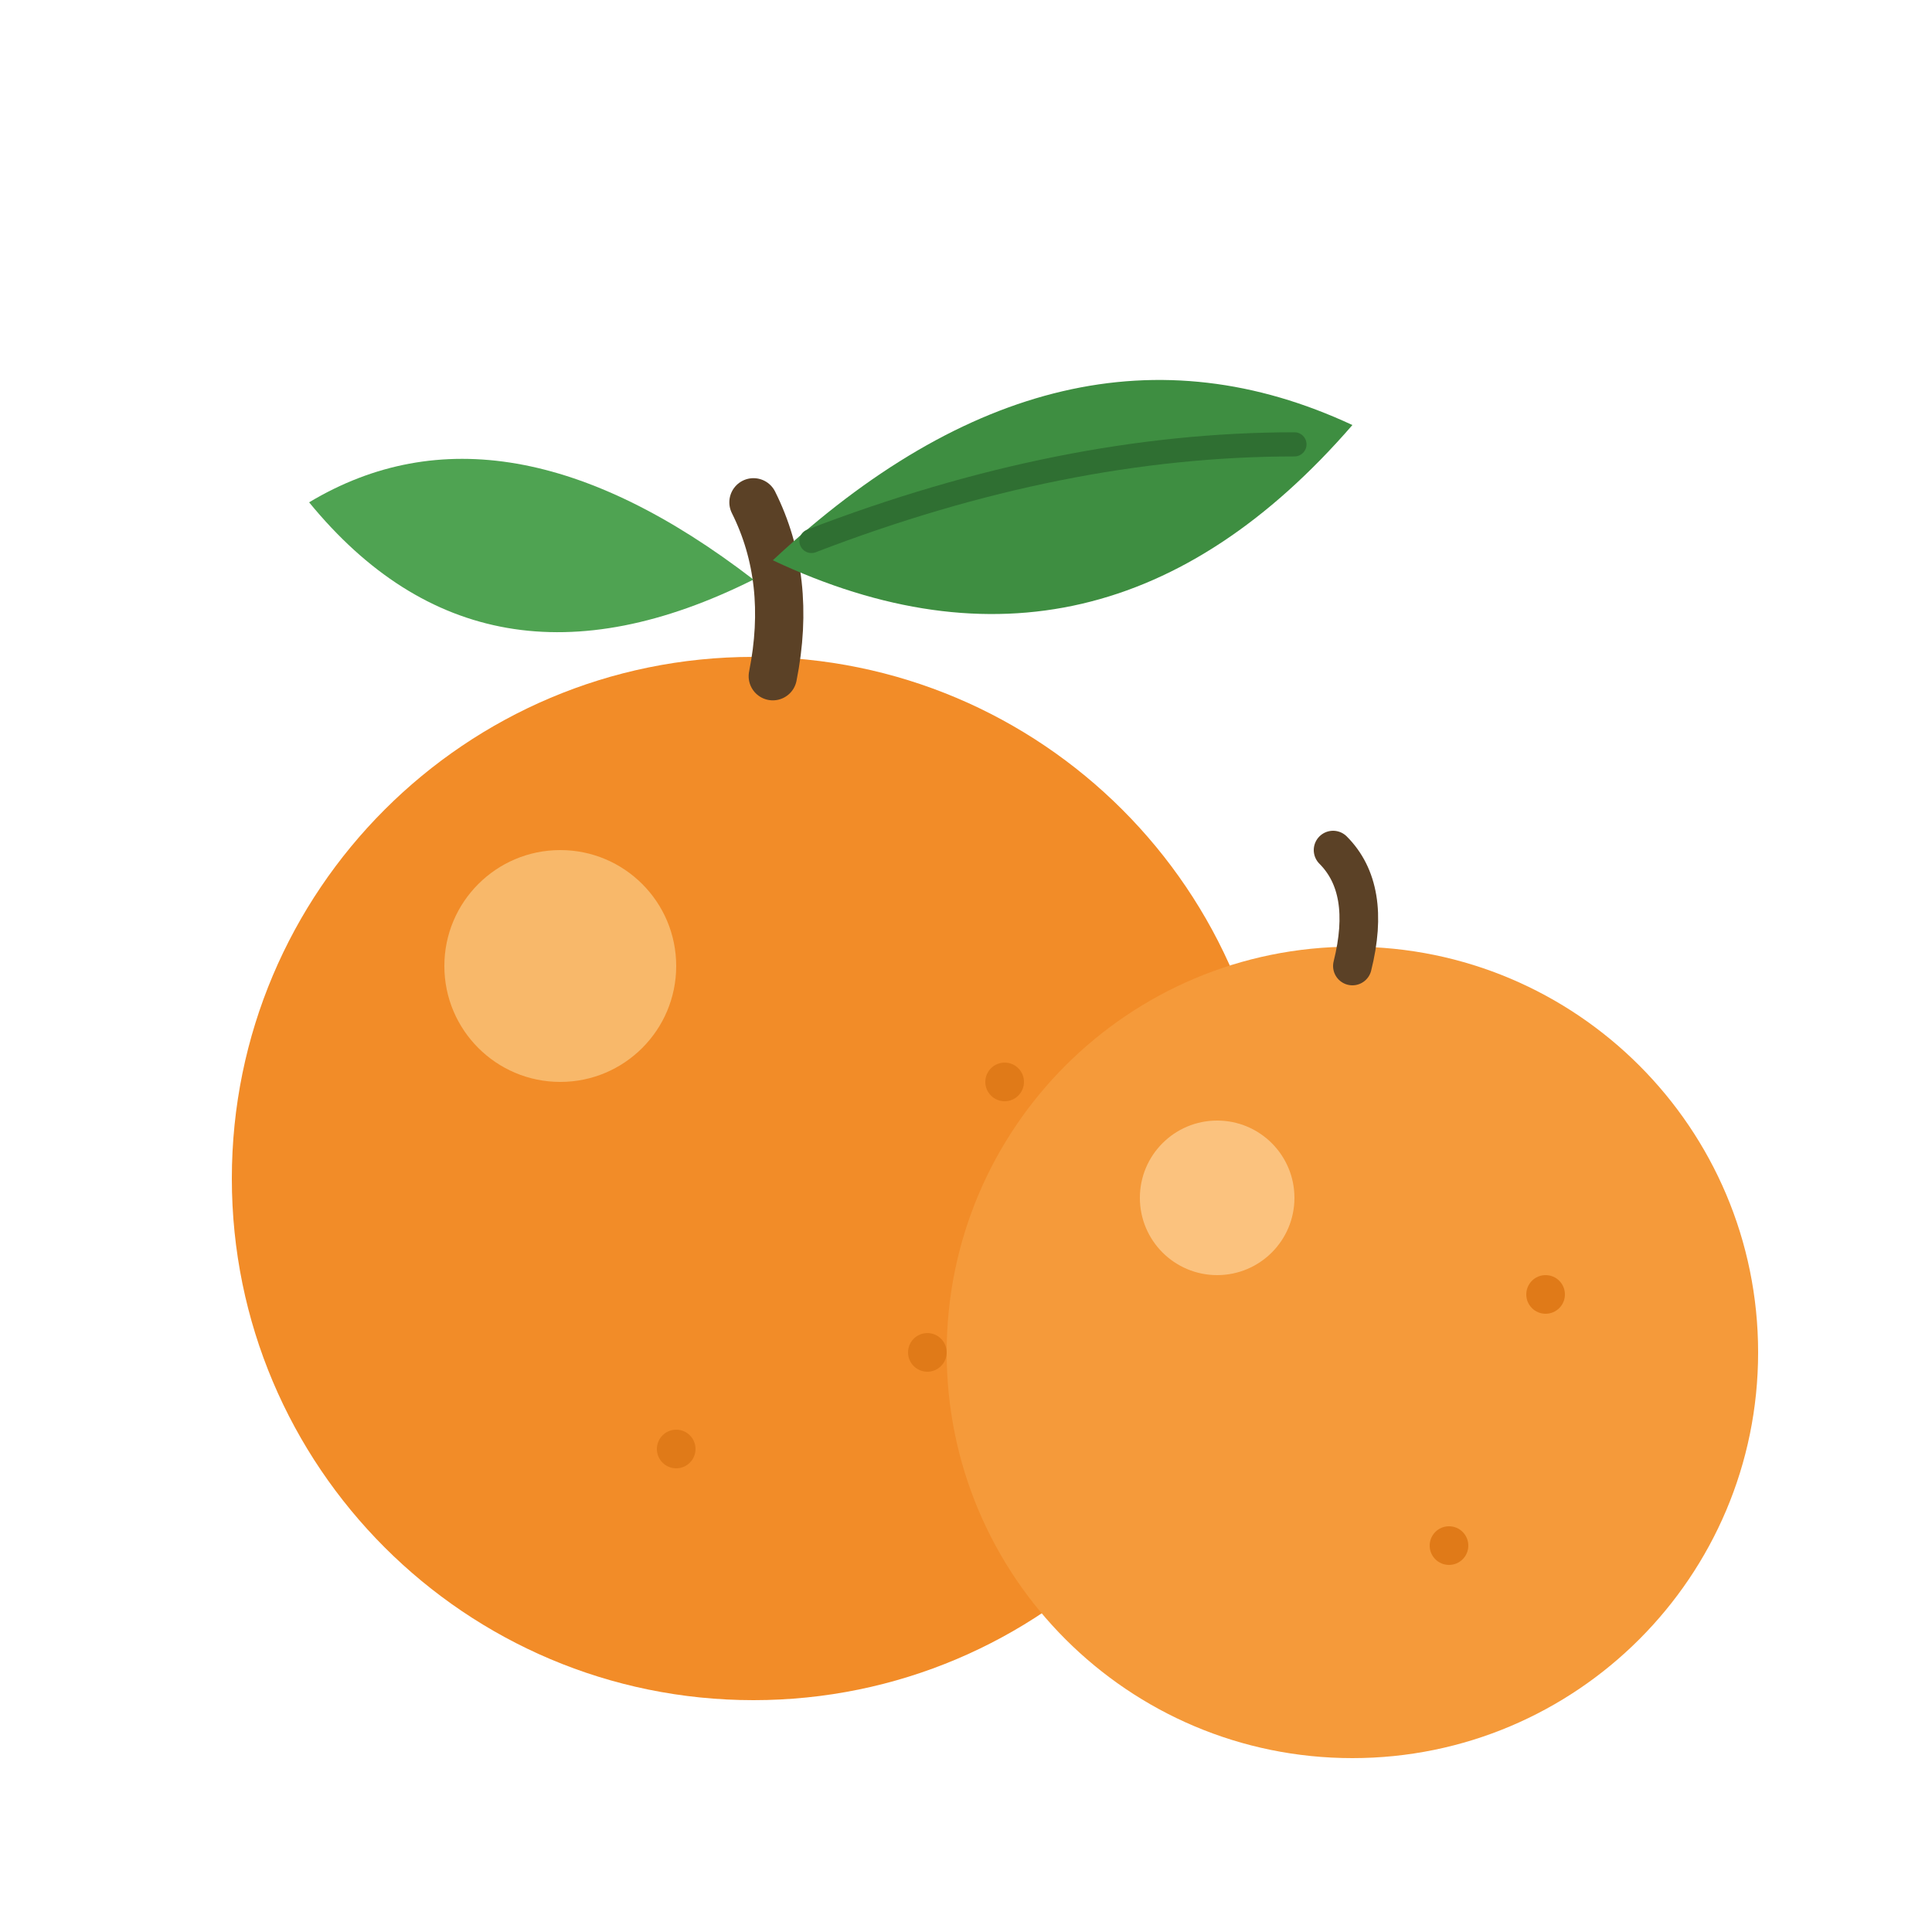
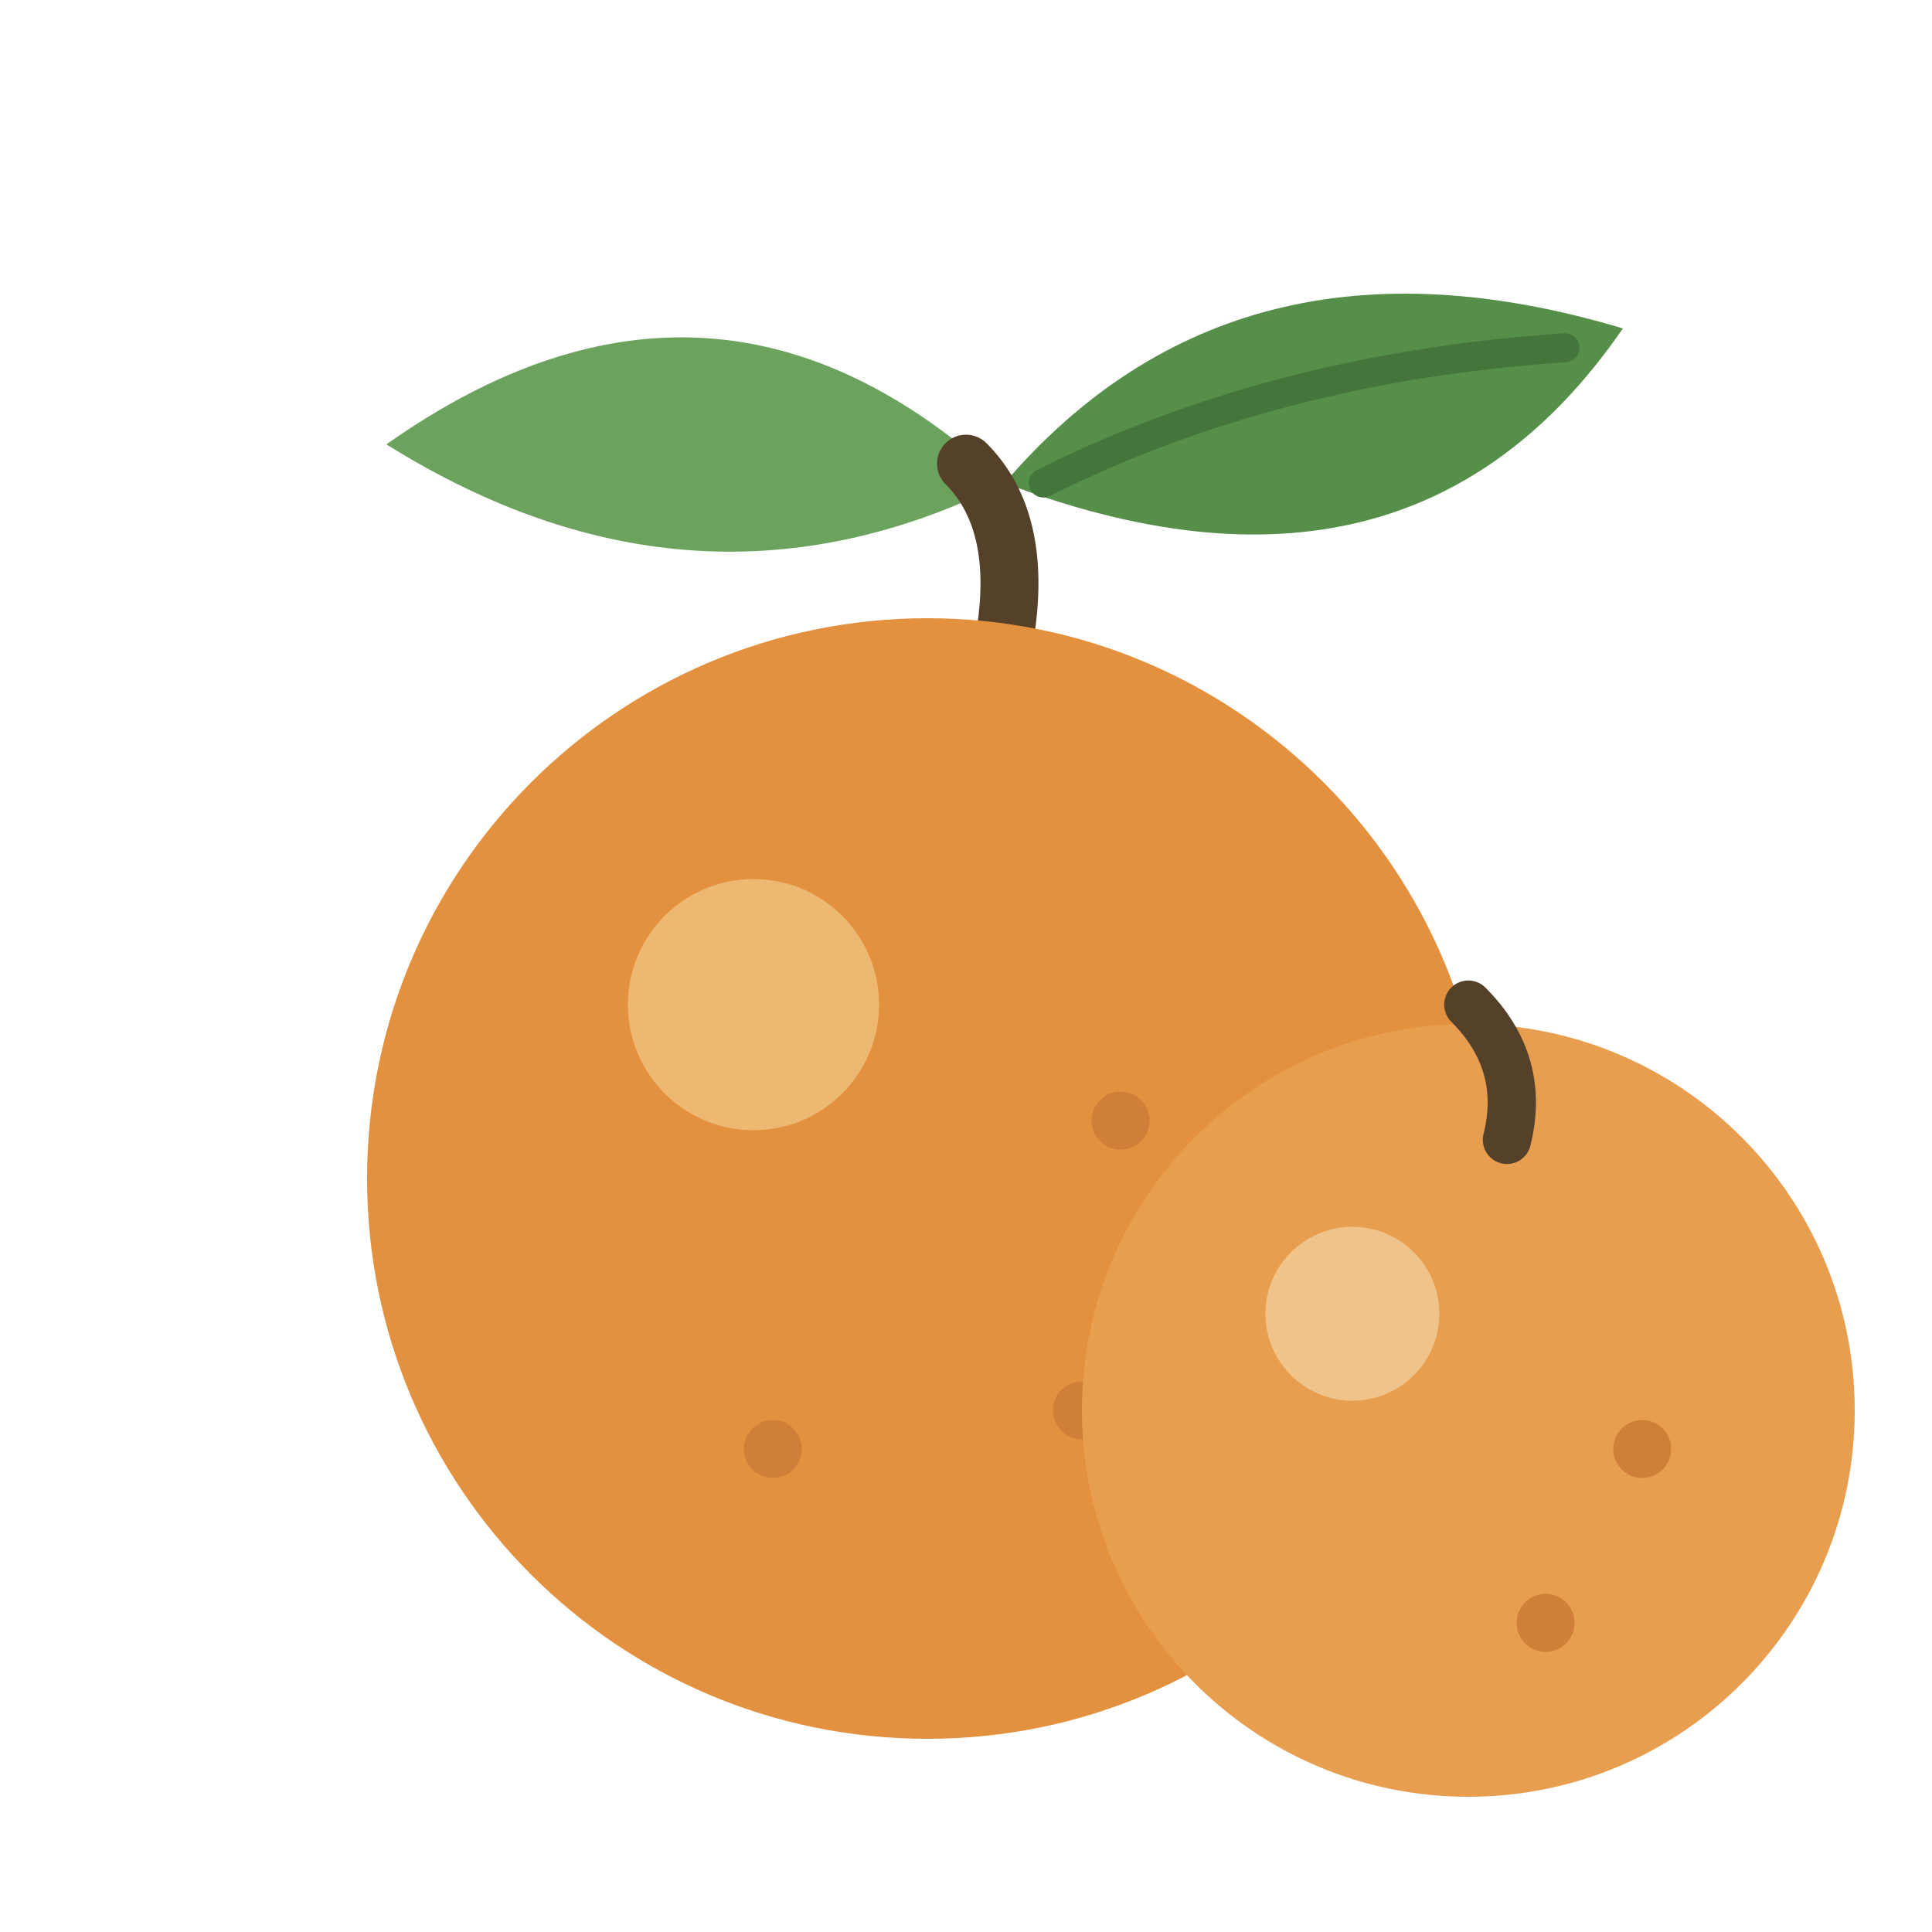
- <svg xmlns="http://www.w3.org/2000/svg" viewBox="0 0 200 200">
-   <circle cx="78" cy="122" r="54" fill="#F28C28" />
-   <circle cx="140" cy="140" r="42" fill="#F59A3A" />
-   <circle cx="58" cy="100" r="12" fill="#F8B86A" />
-   <circle cx="126" cy="124" r="8" fill="#FBC27E" />
-   <g fill="#E07A18">
-     <circle cx="96" cy="140" r="2" />
-     <circle cx="70" cy="150" r="2" />
-     <circle cx="104" cy="112" r="2" />
-     <circle cx="150" cy="160" r="2" />
-     <circle cx="160" cy="134" r="2" />
-   </g>
-   <path d="M80 70q2-10-2-18" stroke="#5B4126" stroke-width="5" stroke-linecap="round" fill="none" />
-   <path d="M80 58q30-28 60-14q-26 30-60 14z" fill="#3E8E41" />
-   <path d="M84 56q26-10 50-10" stroke="#2F6F32" stroke-width="2.5" fill="none" stroke-linecap="round" />
-   <path d="M78 60q-26-20-46-8q18 22 46 8z" fill="#4FA352" />
-   <path d="M140 100q2-8-2-12" stroke="#5B4126" stroke-width="4" stroke-linecap="round" fill="none" />
+ <svg xmlns="http://www.w3.org/2000/svg" viewBox="0 0 200 200" width="200" height="200">
+   <path d="M40 46 Q74 22 104 50 Q72 66 40 46 Z" fill="#6BA35E" />
+   <path d="M104 50 Q128 22 168 34 Q146 66 104 50 Z" fill="#558F49" />
+   <path d="M108 50 Q132 38 162 36" fill="none" stroke="#44753A" stroke-width="3" stroke-linecap="round" stroke-linejoin="round" />
+   <path d="M100 48 Q106 54 104 66" fill="none" stroke="#55412A" stroke-width="6" stroke-linecap="round" stroke-linejoin="round" />
+   <circle cx="96" cy="122" r="58" fill="#E3913F" />
+   <circle cx="78" cy="104" r="13" fill="#EDB872" />
+   <circle cx="116" cy="116" r="3" fill="#D07F38" />
+   <circle cx="112" cy="146" r="3" fill="#D07F38" />
+   <circle cx="80" cy="150" r="3" fill="#D07F38" />
+   <circle cx="152" cy="146" r="40" fill="#E79E4F" />
+   <circle cx="140" cy="136" r="9" fill="#F0C38A" />
+   <circle cx="170" cy="150" r="3" fill="#D07F38" />
+   <circle cx="160" cy="168" r="3" fill="#D07F38" />
+   <path d="M152 104 Q158 110 156 118" fill="none" stroke="#55412A" stroke-width="5" stroke-linecap="round" stroke-linejoin="round" />
</svg>
